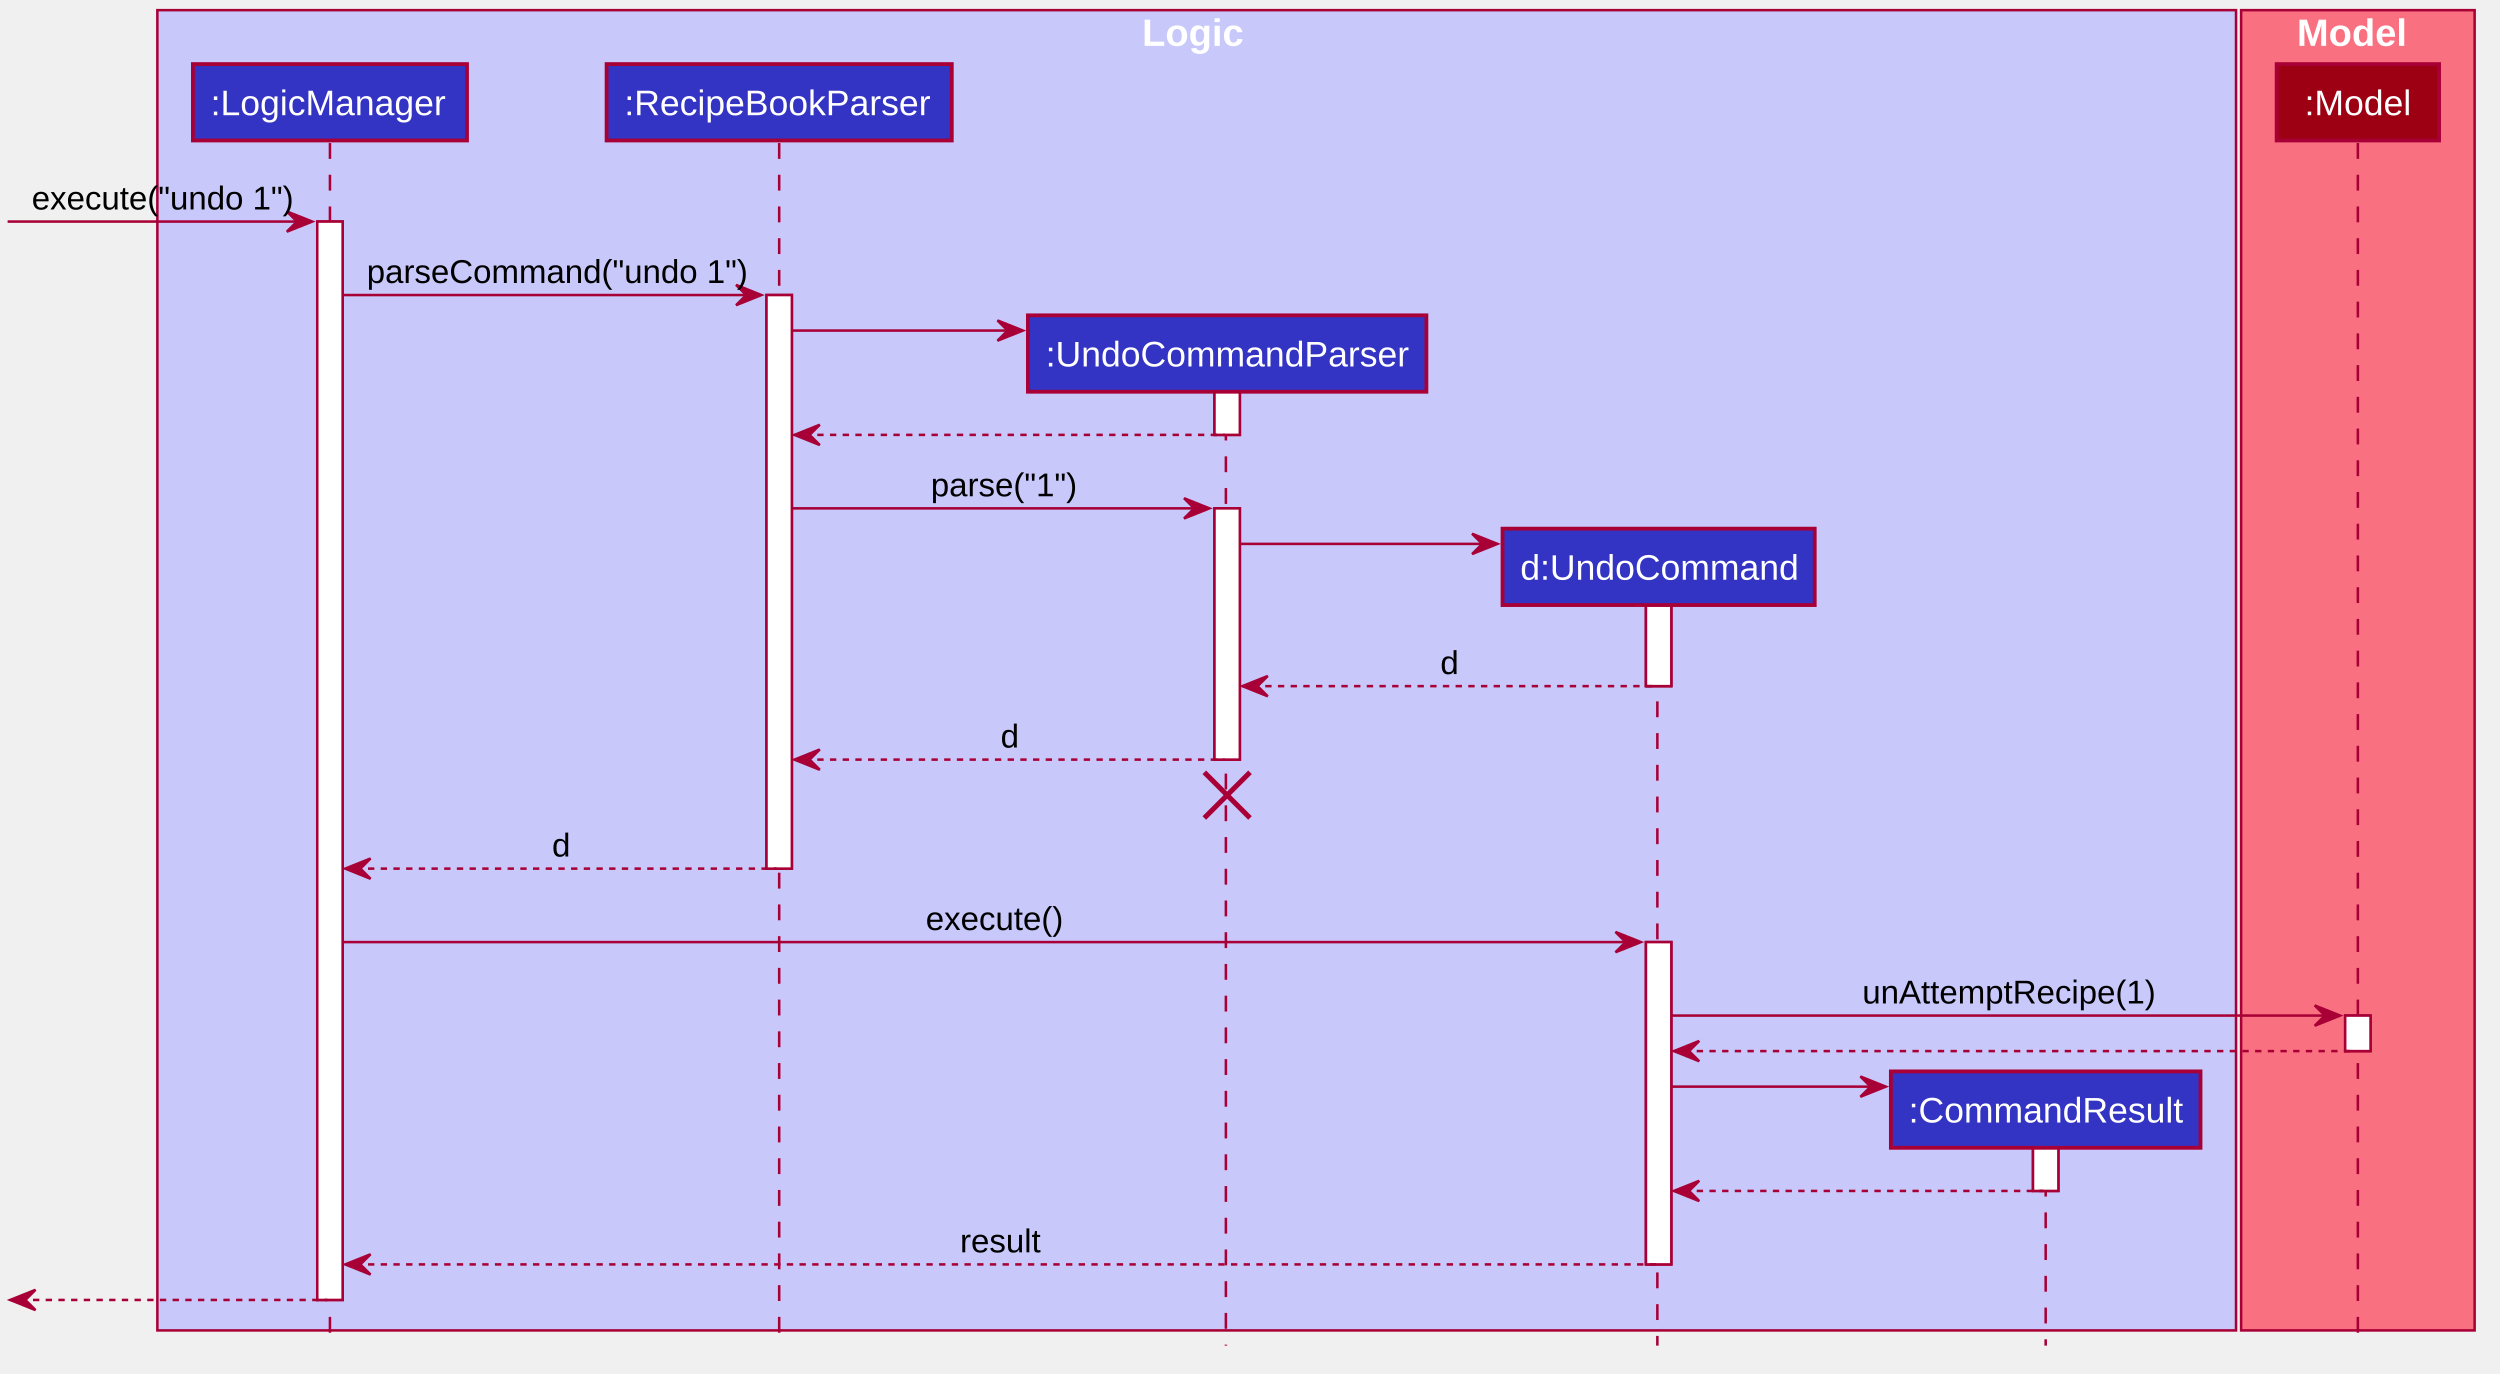
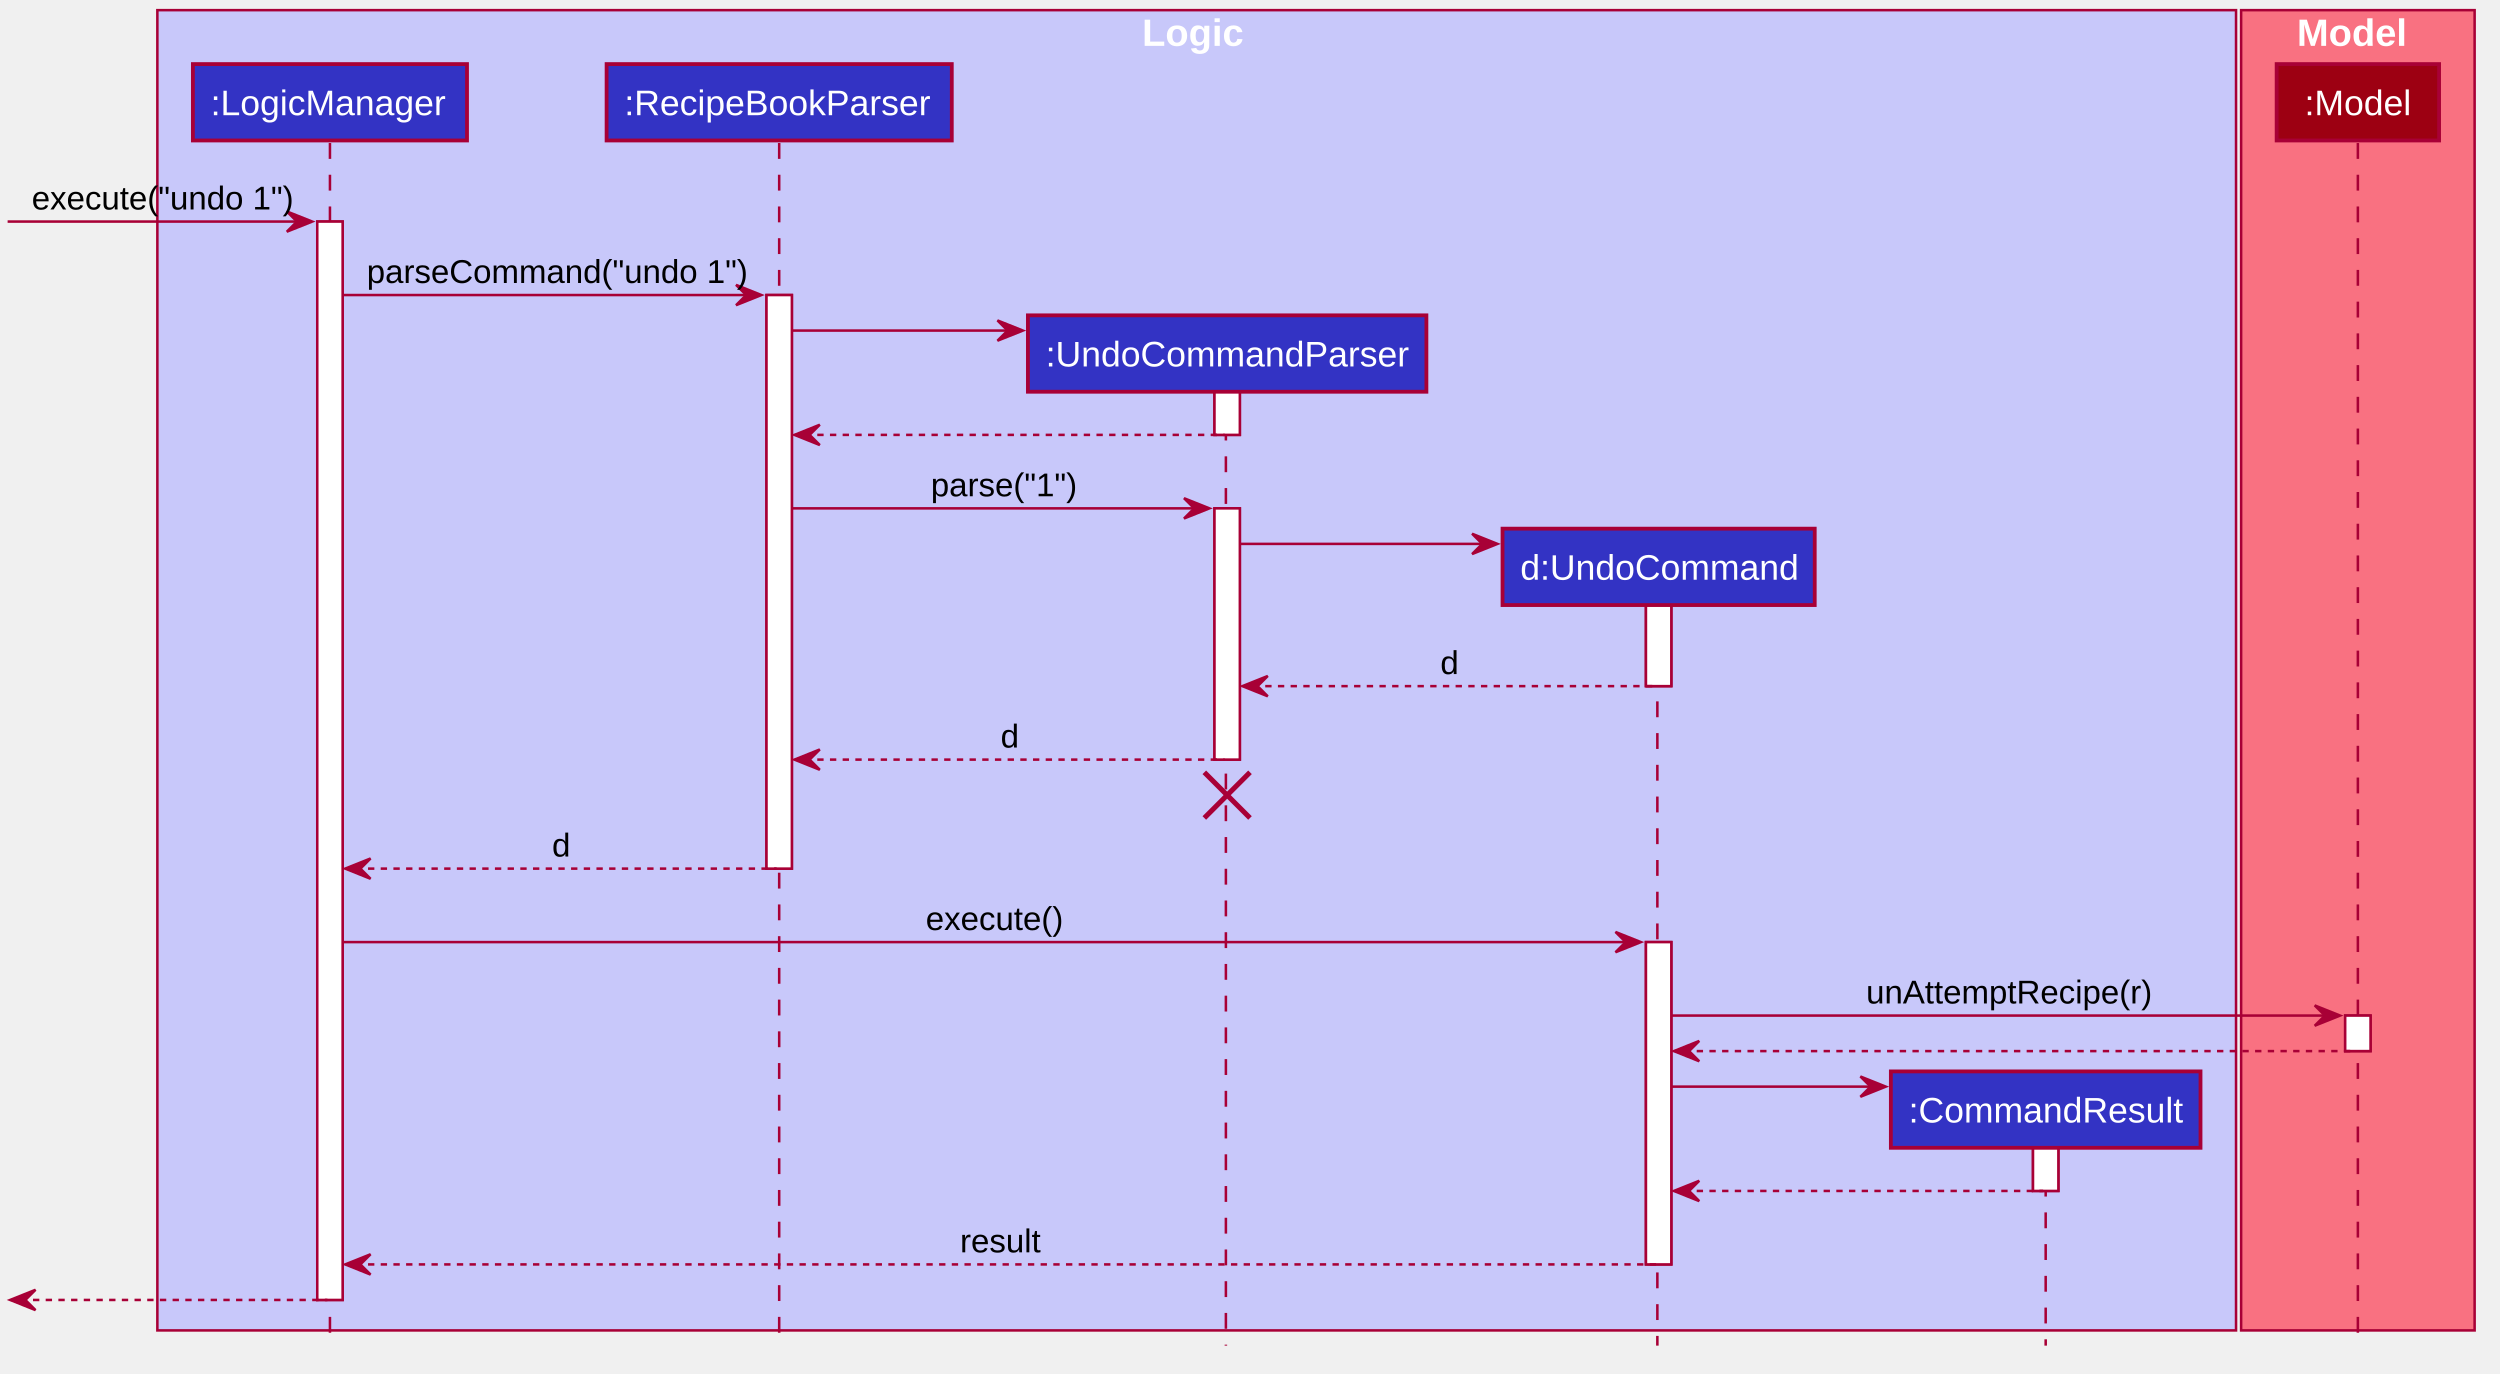
<svg xmlns="http://www.w3.org/2000/svg" contentScriptType="application/ecmascript" contentStyleType="text/css" height="433.6px" preserveAspectRatio="none" style="width:788px;height:433px;" version="1.1" viewBox="0 0 788 433" width="788.8px" zoomAndPan="magnify">
  <defs />
  <g>
    <rect fill="#C8C8FA" height="416.145" style="stroke: #A80036; stroke-width: 0.8;" width="655.2" x="49.6" y="3.2" />
    <text fill="#FFFFFF" font-family="Arial" font-size="12" font-weight="bold" lengthAdjust="spacingAndGlyphs" textLength="31.2" x="360" y="14.456">Logic</text>
    <rect fill="#F97181" height="416.145" style="stroke: #A80036; stroke-width: 0.8;" width="73.6" x="706.4" y="3.2" />
    <text fill="#FFFFFF" font-family="Arial" font-size="12" font-weight="bold" lengthAdjust="spacingAndGlyphs" textLength="35.2" x="724" y="14.456">Model</text>
    <rect fill="#FFFFFF" height="339.909" style="stroke: #A80036; stroke-width: 0.8;" width="8" x="100" y="69.837" />
    <rect fill="#FFFFFF" height="180.794" style="stroke: #A80036; stroke-width: 0.8;" width="8" x="241.6" y="92.996" />
    <rect fill="#FFFFFF" height="24.879" style="stroke: #A80036; stroke-width: 0.8;" width="8" x="382.8" y="112.196" />
    <rect fill="#FFFFFF" height="79.197" style="stroke: #A80036; stroke-width: 0.8;" width="8" x="382.8" y="160.234" />
    <rect fill="#FFFFFF" height="36.838" style="stroke: #A80036; stroke-width: 0.8;" width="8" x="518.8" y="179.434" />
    <rect fill="#FFFFFF" height="101.597" style="stroke: #A80036; stroke-width: 0.8;" width="8" x="518.8" y="296.948" />
    <rect fill="#FFFFFF" height="24.879" style="stroke: #A80036; stroke-width: 0.8;" width="8" x="640.8" y="350.507" />
    <rect fill="#FFFFFF" height="11.2" style="stroke: #A80036; stroke-width: 0.8;" width="8" x="739.2" y="320.107" />
    <line style="stroke: #A80036; stroke-width: 0.8; stroke-dasharray: 5.0,5.0;" x1="104" x2="104" y1="45.078" y2="424.145" />
    <line style="stroke: #A80036; stroke-width: 0.8; stroke-dasharray: 5.0,5.0;" x1="245.6" x2="245.6" y1="45.078" y2="424.145" />
    <line style="stroke: #A80036; stroke-width: 0.8; stroke-dasharray: 5.0,5.0;" x1="386.4" x2="386.4" y1="123.835" y2="424.145" />
    <line style="stroke: #A80036; stroke-width: 0.8; stroke-dasharray: 5.0,5.0;" x1="522.4" x2="522.4" y1="191.073" y2="424.145" />
    <line style="stroke: #A80036; stroke-width: 0.8; stroke-dasharray: 5.0,5.0;" x1="644.8" x2="644.8" y1="362.147" y2="424.145" />
    <line style="stroke: #A80036; stroke-width: 0.8; stroke-dasharray: 5.0,5.0;" x1="743.2" x2="743.2" y1="45.078" y2="424.145" />
    <rect fill="#3333C4" height="24.079" style="stroke: #A80036; stroke-width: 1.2;" width="86.4" x="60.8" y="20.199" />
    <text fill="#FFFFFF" font-family="Arial" font-size="11.2" lengthAdjust="spacingAndGlyphs" textLength="75.2" x="66.4" y="36.304">:LogicManager</text>
    <rect fill="#3333C4" height="24.079" style="stroke: #A80036; stroke-width: 1.2;" width="108.8" x="191.2" y="20.199" />
    <text fill="#FFFFFF" font-family="Arial" font-size="11.2" lengthAdjust="spacingAndGlyphs" textLength="97.6" x="196.8" y="36.304">:RecipeBookParser</text>
    <rect fill="#9D0012" height="24.079" style="stroke: #A80036; stroke-width: 1.2;" width="51.2" x="717.6" y="20.199" />
    <text fill="#FFFFFF" font-family="Arial" font-size="11.2" lengthAdjust="spacingAndGlyphs" textLength="33.6" x="726.4" y="36.304">:Model</text>
    <rect fill="#FFFFFF" height="339.909" style="stroke: #A80036; stroke-width: 0.8;" width="8" x="100" y="69.837" />
    <rect fill="#FFFFFF" height="180.794" style="stroke: #A80036; stroke-width: 0.8;" width="8" x="241.6" y="92.996" />
    <rect fill="#FFFFFF" height="24.879" style="stroke: #A80036; stroke-width: 0.8;" width="8" x="382.8" y="112.196" />
    <rect fill="#FFFFFF" height="79.197" style="stroke: #A80036; stroke-width: 0.8;" width="8" x="382.8" y="160.234" />
    <rect fill="#FFFFFF" height="36.838" style="stroke: #A80036; stroke-width: 0.8;" width="8" x="518.8" y="179.434" />
    <rect fill="#FFFFFF" height="101.597" style="stroke: #A80036; stroke-width: 0.8;" width="8" x="518.8" y="296.948" />
    <rect fill="#FFFFFF" height="24.879" style="stroke: #A80036; stroke-width: 0.8;" width="8" x="640.8" y="350.507" />
    <rect fill="#FFFFFF" height="11.2" style="stroke: #A80036; stroke-width: 0.8;" width="8" x="739.2" y="320.107" />
    <polygon fill="#A80036" points="90.4,66.637,98.4,69.837,90.4,73.037,93.6,69.837" style="stroke: #A80036; stroke-width: 0.8;" />
    <line style="stroke: #A80036; stroke-width: 0.8;" x1="2.4" x2="95.2" y1="69.837" y2="69.837" />
    <text fill="#000000" font-family="Arial" font-size="10.4" lengthAdjust="spacingAndGlyphs" textLength="82.4" x="10" y="66.033">execute("undo 1")</text>
    <polygon fill="#A80036" points="232,89.796,240,92.996,232,96.196,235.2,92.996" style="stroke: #A80036; stroke-width: 0.8;" />
    <line style="stroke: #A80036; stroke-width: 0.8;" x1="108" x2="236.8" y1="92.996" y2="92.996" />
    <text fill="#000000" font-family="Arial" font-size="10.4" lengthAdjust="spacingAndGlyphs" textLength="118.4" x="115.6" y="89.192">parseCommand("undo 1")</text>
    <polygon fill="#A80036" points="314.4,100.996,322.4,104.196,314.4,107.396,317.6,104.196" style="stroke: #A80036; stroke-width: 0.8;" />
    <line style="stroke: #A80036; stroke-width: 0.8;" x1="249.6" x2="319.2" y1="104.196" y2="104.196" />
    <rect fill="#3333C4" height="24.079" style="stroke: #A80036; stroke-width: 1.2;" width="125.6" x="324" y="99.396" />
    <text fill="#FFFFFF" font-family="Arial" font-size="11.2" lengthAdjust="spacingAndGlyphs" textLength="114.4" x="329.6" y="115.501">:UndoCommandParser</text>
    <polygon fill="#A80036" points="258.4,133.875,250.4,137.075,258.4,140.275,255.2,137.075" style="stroke: #A80036; stroke-width: 0.8;" />
    <line style="stroke: #A80036; stroke-width: 0.8; stroke-dasharray: 2.0,2.0;" x1="253.6" x2="386" y1="137.075" y2="137.075" />
    <polygon fill="#A80036" points="373.2,157.034,381.2,160.234,373.2,163.434,376.4,160.234" style="stroke: #A80036; stroke-width: 0.8;" />
    <line style="stroke: #A80036; stroke-width: 0.8;" x1="249.6" x2="378" y1="160.234" y2="160.234" />
    <text fill="#000000" font-family="Arial" font-size="10.4" lengthAdjust="spacingAndGlyphs" textLength="45.6" x="293.4" y="156.43">parse("1")</text>
    <polygon fill="#A80036" points="464,168.234,472,171.434,464,174.634,467.2,171.434" style="stroke: #A80036; stroke-width: 0.8;" />
    <line style="stroke: #A80036; stroke-width: 0.8;" x1="390.8" x2="468.8" y1="171.434" y2="171.434" />
    <rect fill="#3333C4" height="24.079" style="stroke: #A80036; stroke-width: 1.2;" width="98.4" x="473.6" y="166.634" />
    <text fill="#FFFFFF" font-family="Arial" font-size="11.2" lengthAdjust="spacingAndGlyphs" textLength="87.2" x="479.2" y="182.739">d:UndoCommand</text>
    <polygon fill="#A80036" points="399.6,213.071,391.6,216.272,399.6,219.471,396.4,216.272" style="stroke: #A80036; stroke-width: 0.8;" />
    <line style="stroke: #A80036; stroke-width: 0.8; stroke-dasharray: 2.0,2.0;" x1="394.8" x2="522" y1="216.272" y2="216.272" />
    <text fill="#000000" font-family="Arial" font-size="10.4" lengthAdjust="spacingAndGlyphs" textLength="5.6" x="454" y="212.468">d</text>
    <polygon fill="#A80036" points="258.4,236.231,250.4,239.43,258.4,242.631,255.2,239.43" style="stroke: #A80036; stroke-width: 0.8;" />
    <line style="stroke: #A80036; stroke-width: 0.8; stroke-dasharray: 2.0,2.0;" x1="253.6" x2="386" y1="239.43" y2="239.43" />
    <text fill="#000000" font-family="Arial" font-size="10.4" lengthAdjust="spacingAndGlyphs" textLength="5.6" x="315.4" y="235.627">d</text>
    <line style="stroke: #A80036; stroke-width: 1.6;" x1="379.6" x2="394" y1="243.43" y2="257.83" />
    <line style="stroke: #A80036; stroke-width: 1.6;" x1="379.6" x2="394" y1="257.83" y2="243.43" />
    <polygon fill="#A80036" points="116.8,270.589,108.8,273.789,116.8,276.99,113.6,273.789" style="stroke: #A80036; stroke-width: 0.8;" />
    <line style="stroke: #A80036; stroke-width: 0.8; stroke-dasharray: 2.0,2.0;" x1="112" x2="244.8" y1="273.789" y2="273.789" />
    <text fill="#000000" font-family="Arial" font-size="10.4" lengthAdjust="spacingAndGlyphs" textLength="5.6" x="174" y="269.986">d</text>
    <polygon fill="#A80036" points="509.2,293.748,517.2,296.948,509.2,300.148,512.4,296.948" style="stroke: #A80036; stroke-width: 0.8;" />
    <line style="stroke: #A80036; stroke-width: 0.8;" x1="108" x2="514" y1="296.948" y2="296.948" />
    <text fill="#000000" font-family="Arial" font-size="10.4" lengthAdjust="spacingAndGlyphs" textLength="43.2" x="291.8" y="293.144">execute()</text>
    <polygon fill="#A80036" points="729.6,316.907,737.6,320.107,729.6,323.307,732.8,320.107" style="stroke: #A80036; stroke-width: 0.8;" />
    <line style="stroke: #A80036; stroke-width: 0.8;" x1="526.8" x2="734.4" y1="320.107" y2="320.107" />
-     <text fill="#000000" font-family="Arial" font-size="10.4" lengthAdjust="spacingAndGlyphs" textLength="92" x="587" y="316.303">unAttemptRecipe(1)</text>
+     <text fill="#000000" font-family="Arial" font-size="10.4" lengthAdjust="spacingAndGlyphs" textLength="89.6" x="588.2" y="316.303">unAttemptRecipe(r)</text>
    <polygon fill="#A80036" points="535.6,328.107,527.6,331.307,535.6,334.507,532.4,331.307" style="stroke: #A80036; stroke-width: 0.8;" />
    <line style="stroke: #A80036; stroke-width: 0.8; stroke-dasharray: 2.0,2.0;" x1="530.8" x2="742.4" y1="331.307" y2="331.307" />
    <polygon fill="#A80036" points="586.4,339.307,594.4,342.507,586.4,345.707,589.6,342.507" style="stroke: #A80036; stroke-width: 0.8;" />
    <line style="stroke: #A80036; stroke-width: 0.8;" x1="526.8" x2="591.2" y1="342.507" y2="342.507" />
    <rect fill="#3333C4" height="24.079" style="stroke: #A80036; stroke-width: 1.2;" width="97.6" x="596" y="337.707" />
    <text fill="#FFFFFF" font-family="Arial" font-size="11.2" lengthAdjust="spacingAndGlyphs" textLength="86.4" x="601.6" y="353.813">:CommandResult</text>
    <polygon fill="#A80036" points="535.6,372.186,527.6,375.386,535.6,378.586,532.4,375.386" style="stroke: #A80036; stroke-width: 0.8;" />
    <line style="stroke: #A80036; stroke-width: 0.8; stroke-dasharray: 2.0,2.0;" x1="530.8" x2="644" y1="375.386" y2="375.386" />
    <polygon fill="#A80036" points="116.8,395.345,108.8,398.545,116.8,401.745,113.6,398.545" style="stroke: #A80036; stroke-width: 0.8;" />
    <line style="stroke: #A80036; stroke-width: 0.8; stroke-dasharray: 2.0,2.0;" x1="112" x2="522" y1="398.545" y2="398.545" />
    <text fill="#000000" font-family="Arial" font-size="10.4" lengthAdjust="spacingAndGlyphs" textLength="25.6" x="302.6" y="394.741">result</text>
    <polygon fill="#A80036" points="11.2,406.545,3.2,409.745,11.2,412.945,8,409.745" style="stroke: #A80036; stroke-width: 0.8;" />
    <line style="stroke: #A80036; stroke-width: 0.8; stroke-dasharray: 2.0,2.0;" x1="6.4" x2="103.2" y1="409.745" y2="409.745" />
  </g>
</svg>
